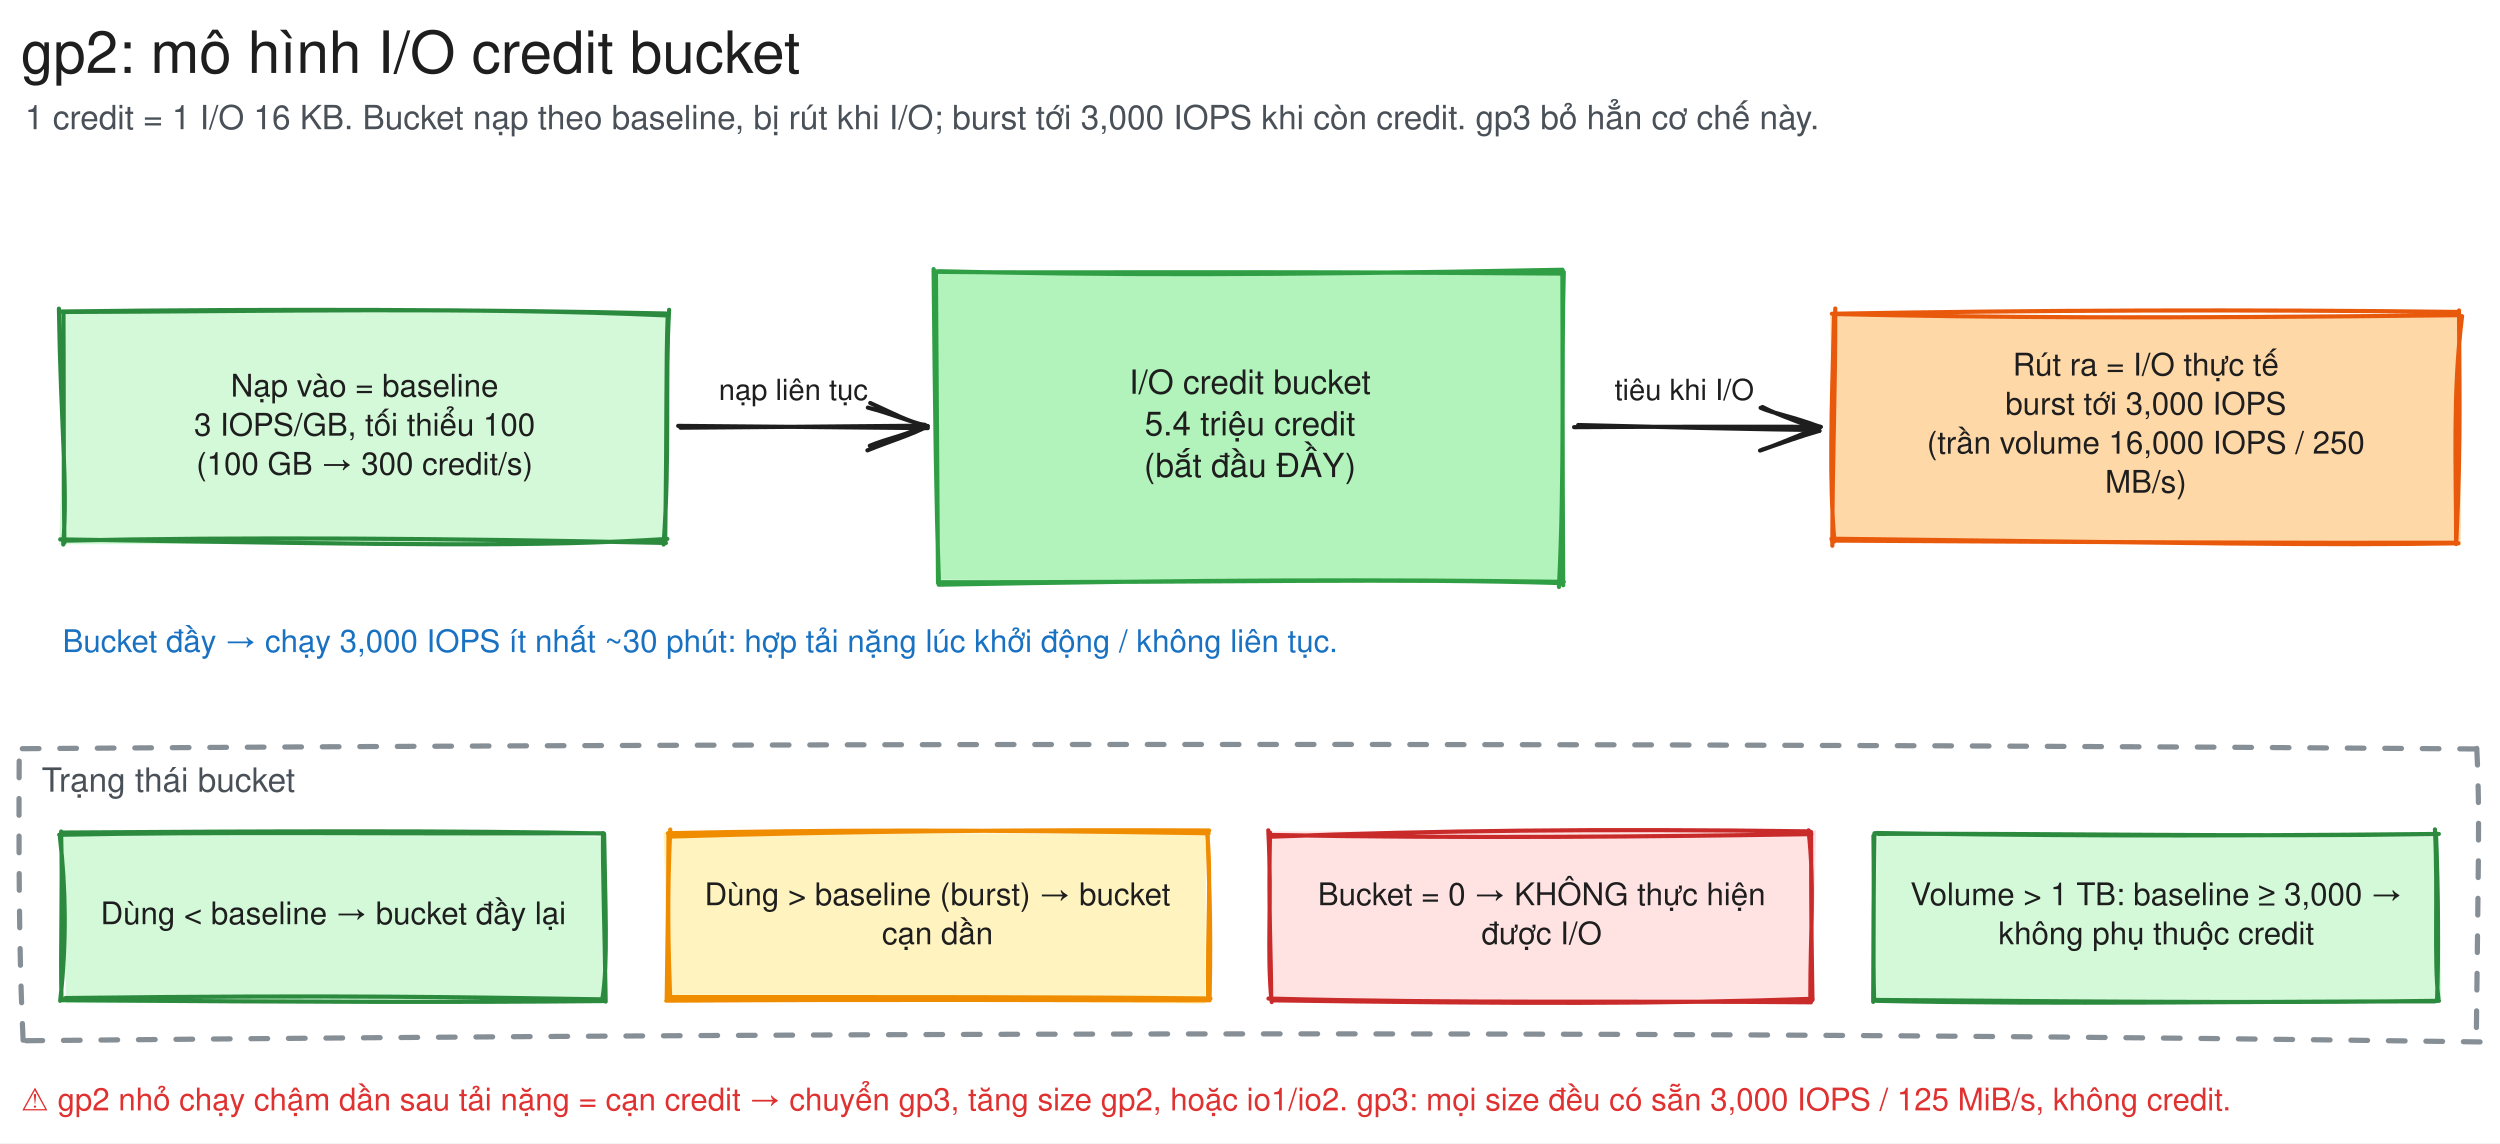
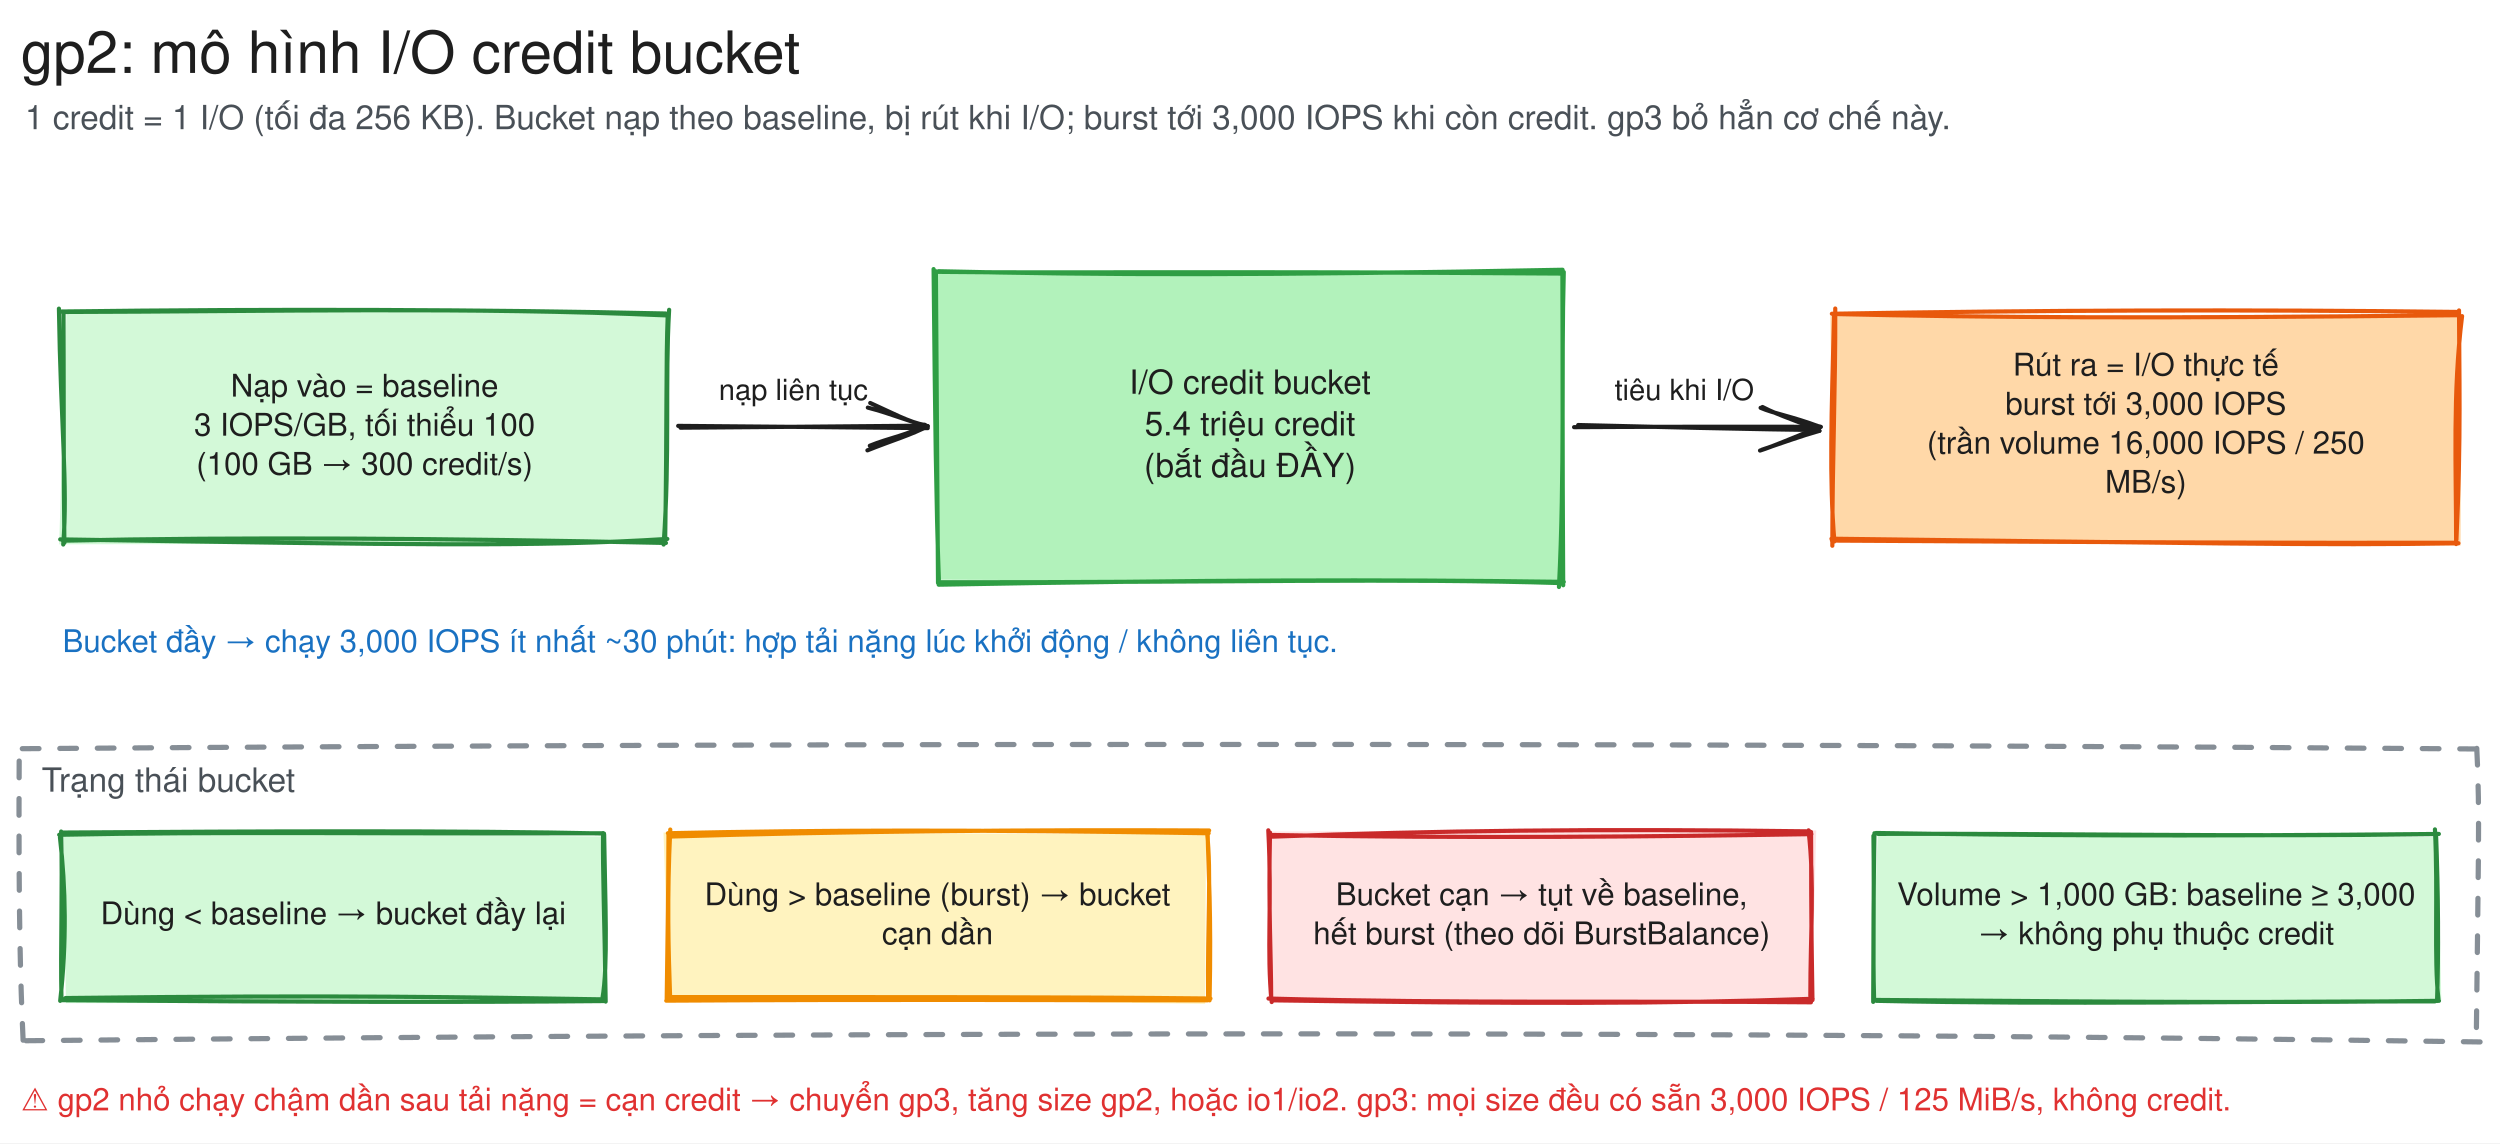
<svg xmlns="http://www.w3.org/2000/svg" version="1.1" viewBox="0 0 1200 548.75" width="1200" height="548.75">
  <defs>
    <style>
      @font-face {
        font-family: "Virgil";
        src: url("https://excalidraw.com/Virgil.woff2");
      }
      @font-face {
        font-family: "Cascadia";
        src: url("https://excalidraw.com/Cascadia.woff2");
      }
    </style>
  </defs>
  <rect x="0" y="0" width="1200" height="548.75" fill="#ffffff" />
  <g transform="translate(10 10) rotate(0 199.78 17.5)">
    <text x="0" y="25" font-family="Helvetica, Segoe UI Emoji" font-size="28px" fill="#1e1e1e" text-anchor="start" style="white-space: pre;" direction="ltr">gp2: mô hình I/O credit bucket</text>
  </g>
-   <g transform="translate(12 48) rotate(0 459.68 10)">
-     <text x="0" y="14" font-family="Helvetica, Segoe UI Emoji" font-size="16px" fill="#495057" text-anchor="start" style="white-space: pre;" direction="ltr">1 credit = 1 I/O 16 KB. Bucket nạp theo baseline, bị rút khi I/O; burst tới 3,000 IOPS khi còn credit. gp3 bỏ hẳn cơ chế này.</text>
+   <g transform="translate(12 48) rotate(0 496.45 10)">
+     <text x="0" y="14" font-family="Helvetica, Segoe UI Emoji" font-size="16px" fill="#495057" text-anchor="start" style="white-space: pre;" direction="ltr">1 credit = 1 I/O (tối đa 256 KB). Bucket nạp theo baseline, bị rút khi I/O; burst tới 3,000 IOPS khi còn credit. gp3 bỏ hẳn cơ chế này.</text>
  </g>
  <g stroke-linecap="round" transform="translate(10 360) rotate(0 590 70)">
    <path d="M0.71 -0.63 C434.55 -3.81, 868.89 -2.94, 1179.82 -0.49 M1178.85 -0.78 C1180.48 29.02, 1179.44 59.78, 1178.58 141.67 M1180.43 140.13 C818.41 134.92, 457.07 135.18, 0.03 139.57 M1.09 139.29 C-0.13 112.06, -1.22 80.26, -0.77 -1.11" stroke="#868e96" stroke-width="2.5" fill="none" stroke-dasharray="8 10" />
  </g>
  <g transform="translate(20 366) rotate(0 67.12 10)">
    <text x="0" y="14" font-family="Helvetica, Segoe UI Emoji" font-size="16px" fill="#495057" text-anchor="start" style="white-space: pre;" direction="ltr">Trạng thái bucket</text>
  </g>
  <g stroke-linecap="round" transform="translate(30 150) rotate(0 145 55)">
    <path d="M1.95 -1.47 L291.28 0.22 L288.35 110.64 L-1.61 111.29" stroke="none" stroke-width="0" fill="#d3f9d8" />
    <path d="M-0.03 -0.25 C99.36 -0.48, 195.75 -2.77, 289.74 1.39 M-0.54 -0.47 C102.57 -1.82, 205.31 -1.41, 289.52 0.48 M291.18 -1.29 C289.17 33.03, 291.61 68.45, 288.53 111.39 M290.54 0.46 C289.57 24.86, 290.22 49.89, 289.27 110.03 M290.32 108.68 C228.88 112.59, 166.05 111.56, -1.1 108.9 M289.65 110.62 C187.33 108.36, 84.26 107.67, 0.18 109.53 M0.35 111.37 C2.62 82.9, -0.87 54.08, -1.72 -1.85 M0.9 110.54 C0.52 77.77, 0.61 46.66, 0.5 0.21" stroke="#2b8a3e" stroke-width="2" fill="none" />
  </g>
  <g transform="translate(86.575 176.875) rotate(0 88.425 28.125)">
    <text x="88.425" y="13.5" font-family="Helvetica, Segoe UI Emoji" font-size="15px" fill="#1e1e1e" text-anchor="middle" style="white-space: pre;" direction="ltr">Nạp vào = baseline</text>
    <text x="88.425" y="32.25" font-family="Helvetica, Segoe UI Emoji" font-size="15px" fill="#1e1e1e" text-anchor="middle" style="white-space: pre;" direction="ltr">3 IOPS/GB, tối thiểu 100</text>
    <text x="88.425" y="51" font-family="Helvetica, Segoe UI Emoji" font-size="15px" fill="#1e1e1e" text-anchor="middle" style="white-space: pre;" direction="ltr">(100 GB → 300 credit/s)</text>
  </g>
  <g stroke-linecap="round" transform="translate(450 130) rotate(0 150 75)">
    <path d="M-0.03 0.23 L300.65 -0.53 L301.07 149.58 L0.51 148.26" stroke="none" stroke-width="0" fill="#b2f2bb" />
    <path d="M-1.04 0.48 C61.95 1.21, 123.65 0.05, 300.44 1.32 M0.46 0.18 C78.75 2.06, 155.76 2.29, 300.03 -0.52 M300.61 0.57 C299.38 46.22, 301.09 96.54, 298.3 151.76 M299.94 0.23 C300.13 40.89, 299.88 81.37, 300.34 150.92 M299.96 149.91 C221.74 147.46, 141.53 149.58, 0.98 149.48 M300.62 149.29 C212.97 148.11, 126.18 148.3, 0.58 150.66 M0.65 148.06 C-0.67 112.25, -1.13 73.84, -1.88 -0.84 M0.24 149.79 C0.06 119.17, -0.14 88.35, -0.77 0.2" stroke="#2f9e44" stroke-width="2" fill="none" />
  </g>
  <g transform="translate(534.72 175) rotate(0 65.28 30)">
    <text x="65.28" y="14" font-family="Helvetica, Segoe UI Emoji" font-size="16px" fill="#1e1e1e" text-anchor="middle" style="white-space: pre;" direction="ltr">I/O credit bucket</text>
    <text x="65.28" y="34" font-family="Helvetica, Segoe UI Emoji" font-size="16px" fill="#1e1e1e" text-anchor="middle" style="white-space: pre;" direction="ltr">5.4 triệu credit</text>
    <text x="65.28" y="54" font-family="Helvetica, Segoe UI Emoji" font-size="16px" fill="#1e1e1e" text-anchor="middle" style="white-space: pre;" direction="ltr">(bắt đầu ĐẦY)</text>
  </g>
  <g stroke-linecap="round" transform="translate(880 150) rotate(0 150 55)">
    <path d="M-1.4 1.72 L301.42 1.7 L301.08 111.85 L-0.21 110.1" stroke="none" stroke-width="0" fill="#ffd8a8" />
    <path d="M0.79 0.75 C75.93 2.42, 150.45 3, 299.78 1.3 M-0.7 0.61 C98.46 -1.13, 198.28 -1.49, 299.75 -0.27 M301.8 1.74 C297.21 38.43, 298.96 74.27, 298.94 111.16 M300.33 -0.99 C300.32 28.55, 301.44 58.92, 299.08 109.07 M300.04 110.75 C235.87 111.95, 169.03 110.58, -0.9 108.58 M299.47 110.51 C221.88 110.69, 144.79 110.33, -0.68 109.48 M-0.48 111.96 C-0.49 71.45, 1.08 35.12, 0.92 -1.91 M0.51 109.9 C-2 79.98, -0.89 49.28, 0.38 0.64" stroke="#e8590c" stroke-width="2" fill="none" />
  </g>
  <g transform="translate(915.55 167.5) rotate(0 114.45 37.5)">
    <text x="114.45" y="12.75" font-family="Helvetica, Segoe UI Emoji" font-size="15px" fill="#1e1e1e" text-anchor="middle" style="white-space: pre;" direction="ltr">Rút ra = I/O thực tế</text>
    <text x="114.45" y="31.5" font-family="Helvetica, Segoe UI Emoji" font-size="15px" fill="#1e1e1e" text-anchor="middle" style="white-space: pre;" direction="ltr">burst tới 3,000 IOPS</text>
    <text x="114.45" y="50.25" font-family="Helvetica, Segoe UI Emoji" font-size="15px" fill="#1e1e1e" text-anchor="middle" style="white-space: pre;" direction="ltr">(trần volume 16,000 IOPS / 250</text>
    <text x="114.45" y="69" font-family="Helvetica, Segoe UI Emoji" font-size="15px" fill="#1e1e1e" text-anchor="middle" style="white-space: pre;" direction="ltr">MB/s)</text>
  </g>
  <g stroke-linecap="round" transform="translate(30 400) rotate(0 130 40)">
    <path d="M0.44 -0.93 L258.94 1.51 L259.48 81.15 L1.62 81.52" stroke="none" stroke-width="0" fill="#d3f9d8" />
    <path d="M-1.59 0.7 C74.96 -0.88, 153.24 0.3, 258.81 -0.03 M0.28 -0.38 C96.56 -1.04, 192.56 -1.43, 259.92 0.09 M259.99 0.64 C260.41 31.97, 261.97 63.39, 259.13 79.41 M259.45 -0.13 C259.28 18.83, 260.1 39.37, 260.72 80.76 M259.32 79.69 C195.31 78.71, 134.08 77.47, 1.44 79.06 M259.76 80.51 C192.03 81.14, 122.34 81.02, -0.48 80.09 M-1.11 80.41 C2.05 52.64, 1.58 25.9, -1.22 1.99 M-0.49 80.04 C-1.06 53.99, 0.08 26.5, -0.65 -0.87" stroke="#2b8a3e" stroke-width="2" fill="none" />
  </g>
  <g transform="translate(50.125 430.625) rotate(0 109.875 9.375)">
    <text x="109.875" y="13" font-family="Helvetica, Segoe UI Emoji" font-size="15px" fill="#1e1e1e" text-anchor="middle" style="white-space: pre;" direction="ltr">Dùng &lt; baseline → bucket đầy lại</text>
  </g>
  <g stroke-linecap="round" transform="translate(320 400) rotate(0 130 40)">
    <path d="M-1.52 -0.38 L258.86 0.41 L258.48 81.85 L1.04 78.4" stroke="none" stroke-width="0" fill="#fff3bf" />
    <path d="M1.21 1.56 C85.8 -0.98, 170.82 -1.8, 260.38 -1.37 M0.59 -0.05 C73.42 -1.62, 145.7 -1.84, 260.15 -0.04 M259.36 -0.87 C261.55 20.24, 259.51 42.19, 259.89 79.43 M259.66 -0.57 C260.01 18.87, 261.5 36.34, 260.6 80.17 M261.01 79.28 C188.2 78.5, 117.04 78.62, 1.39 78.59 M259.57 80.16 C188.06 80.15, 115.4 79.6, -0.2 80.32 M1.67 79.19 C0.83 55.32, 0.13 31.1, 1.73 -1.82 M0.02 79.28 C0.24 56.69, 0.81 33.42, 0.87 0.38" stroke="#f08c00" stroke-width="2" fill="none" />
  </g>
  <g transform="translate(338.25 421.25) rotate(0 111.75 18.75)">
    <text x="111.75" y="13.25" font-family="Helvetica, Segoe UI Emoji" font-size="15px" fill="#1e1e1e" text-anchor="middle" style="white-space: pre;" direction="ltr">Dùng &gt; baseline (burst) → bucket</text>
    <text x="111.75" y="32" font-family="Helvetica, Segoe UI Emoji" font-size="15px" fill="#1e1e1e" text-anchor="middle" style="white-space: pre;" direction="ltr">cạn dần</text>
  </g>
  <g stroke-linecap="round" transform="translate(610 400) rotate(0 130 40)">
    <path d="M-0.84 -0.89 L261.79 -1.41 L259.71 80.32 L-1.25 79.97" stroke="none" stroke-width="0" fill="#ffe3e3" />
    <path d="M0.88 1.59 C78.34 -1.29, 155.56 -2.33, 258.67 -0.95 M-0.27 0.78 C93.33 2.53, 186.33 1.58, 259.46 0.38 M258.09 -1.43 C261.09 24.59, 258.95 47.28, 258.96 78.09 M259.3 -0.65 C259.49 16.68, 259.13 33.55, 259.98 80.04 M259.24 81.11 C175.32 80.3, 90.68 81.74, -1.14 79.3 M260.07 79.42 C189.24 81.91, 119.36 81.86, 0.43 80.16 M0.42 80.98 C-2.12 56.61, 0.65 33.77, -1.22 -1.45 M0.16 79.04 C0.15 58.42, -1.22 36.85, -0.39 -0.35" stroke="#c92a2a" stroke-width="2" fill="none" />
  </g>
-   <g transform="translate(635.9 421.25) rotate(0 104.1 18.75)">
-     <text x="104.1" y="13.25" font-family="Helvetica, Segoe UI Emoji" font-size="15px" fill="#1e1e1e" text-anchor="middle" style="white-space: pre;" direction="ltr">Bucket = 0 → KHÔNG thực hiện</text>
-     <text x="104.1" y="32" font-family="Helvetica, Segoe UI Emoji" font-size="15px" fill="#1e1e1e" text-anchor="middle" style="white-space: pre;" direction="ltr">được I/O</text>
+   <g transform="translate(617.31 421.25) rotate(0 122.69 18.75)">
+     <text x="122.69" y="13.25" font-family="Helvetica, Segoe UI Emoji" font-size="15px" fill="#1e1e1e" text-anchor="middle" style="white-space: pre;" direction="ltr">Bucket cạn → tụt về baseline,</text>
+     <text x="122.69" y="32" font-family="Helvetica, Segoe UI Emoji" font-size="15px" fill="#1e1e1e" text-anchor="middle" style="white-space: pre;" direction="ltr">hết burst (theo dõi BurstBalance)</text>
  </g>
  <g stroke-linecap="round" transform="translate(900 400) rotate(0 135 40)">
    <path d="M1.29 1.03 L270.25 1.79 L271.82 80.1 L-1.82 79.66" stroke="none" stroke-width="0" fill="#d3f9d8" />
    <path d="M1.45 0.27 C88.21 -0.08, 175.99 1.8, 269.12 0.36 M0.53 -0.17 C70.92 0.93, 141.88 1.6, 270.65 0.29 M268.77 -1.89 C270.3 28.44, 268.24 60.9, 270.44 79.43 M269.28 -0.04 C270.39 28.79, 270.56 57.72, 269.78 80.47 M268.77 80.65 C178.87 80.62, 89.63 82.27, 0.66 80.4 M270.7 80.39 C207.95 81.24, 145.18 81.14, -0.21 79.97 M-0.43 79.54 C-1.11 57.39, -0.3 34.9, -0.75 1.2 M-0.86 80.9 C-0.8 52.54, -0.67 23.95, -0.27 -0.05" stroke="#2b8a3e" stroke-width="2" fill="none" />
  </g>
-   <g transform="translate(916.575 421.25) rotate(0 118.425 18.75)">
-     <text x="118.425" y="13.25" font-family="Helvetica, Segoe UI Emoji" font-size="15px" fill="#1e1e1e" text-anchor="middle" style="white-space: pre;" direction="ltr">Volume &gt; 1 TB: baseline ≥ 3,000 →</text>
-     <text x="118.425" y="32" font-family="Helvetica, Segoe UI Emoji" font-size="15px" fill="#1e1e1e" text-anchor="middle" style="white-space: pre;" direction="ltr">không phụ thuộc credit</text>
+   <g transform="translate(909.4 421.25) rotate(0 125.6 18.75)">
+     <text x="125.6" y="13.25" font-family="Helvetica, Segoe UI Emoji" font-size="15px" fill="#1e1e1e" text-anchor="middle" style="white-space: pre;" direction="ltr">Volume &gt; 1,000 GB: baseline ≥ 3,000</text>
+     <text x="125.6" y="32" font-family="Helvetica, Segoe UI Emoji" font-size="15px" fill="#1e1e1e" text-anchor="middle" style="white-space: pre;" direction="ltr">→ không phụ thuộc credit</text>
  </g>
  <g stroke-linecap="round">
    <g transform="translate(326 205) rotate(0 59 0)">
      <path d="M0.65 0.3 C20.02 0.24, 97.65 -0.55, 117.07 -0.67 M-0.47 -0.58 C19.19 -0.47, 99.28 0.31, 119.3 0.51" stroke="#1e1e1e" stroke-width="2" fill="none" />
    </g>
    <g transform="translate(326 205) rotate(0 59 0)">
      <path d="M91.51 8.95 C100.42 5.23, 111.3 3.44, 117.92 -1.05 M90.36 11.17 C101.71 6.6, 112.01 3.55, 119.28 -0.46" stroke="#1e1e1e" stroke-width="2" fill="none" />
    </g>
    <g transform="translate(326 205) rotate(0 59 0)">
      <path d="M91.71 -11.57 C100.5 -7.67, 111.29 -1.83, 117.92 -1.05 M90.56 -9.35 C101.74 -6.48, 111.96 -2.09, 119.28 -0.46" stroke="#1e1e1e" stroke-width="2" fill="none" />
    </g>
  </g>
  <g stroke-linecap="round">
    <g transform="translate(756 205) rotate(0 59 0)">
      <path d="M-0.44 0.04 C19.36 -0.15, 98.25 -0.25, 118.02 -0.11 M1.52 -0.99 C21.24 -0.47, 97.76 1.37, 117.08 1.37" stroke="#1e1e1e" stroke-width="2" fill="none" />
    </g>
    <g transform="translate(756 205) rotate(0 59 0)">
      <path d="M88.81 11.27 C95.09 9.28, 103.34 5.62, 117.63 -0.1 M89.71 10.88 C98.06 8.09, 108.99 4.11, 117.31 1.8" stroke="#1e1e1e" stroke-width="2" fill="none" />
    </g>
    <g transform="translate(756 205) rotate(0 59 0)">
      <path d="M89.09 -9.25 C95.48 -6.46, 103.66 -5.33, 117.63 -0.1 M90 -9.64 C98.16 -5.35, 108.99 -2.24, 117.31 1.8" stroke="#1e1e1e" stroke-width="2" fill="none" />
    </g>
  </g>
  <g transform="translate(345 180) rotate(0 37.8 8.75)">
    <text x="0" y="12" font-family="Helvetica, Segoe UI Emoji" font-size="14px" fill="#1e1e1e" text-anchor="start" style="white-space: pre;" direction="ltr">nạp liên tục</text>
  </g>
  <g transform="translate(775 180) rotate(0 36.96 8.75)">
    <text x="0" y="12" font-family="Helvetica, Segoe UI Emoji" font-size="14px" fill="#1e1e1e" text-anchor="start" style="white-space: pre;" direction="ltr">tiêu khi I/O</text>
  </g>
  <g transform="translate(30 300) rotate(0 317.1 9.375)">
    <text x="0" y="13" font-family="Helvetica, Segoe UI Emoji" font-size="15px" fill="#1971c2" text-anchor="start" style="white-space: pre;" direction="ltr">Bucket đầy → chạy 3,000 IOPS ít nhất ~30 phút: hợp tải nặng lúc khởi động / không liên tục.</text>
  </g>
  <g transform="translate(10 520) rotate(0 548.025 9.375)">
    <text x="0" y="13" font-family="Helvetica, Segoe UI Emoji" font-size="15px" fill="#e03131" text-anchor="start" style="white-space: pre;" direction="ltr">⚠ gp2 nhỏ chạy chậm dần sau tải nặng = cạn credit → chuyển gp3, tăng size gp2, hoặc io1/io2. gp3: mọi size đều có sẵn 3,000 IOPS / 125 MiB/s, không credit.</text>
  </g>
</svg>
